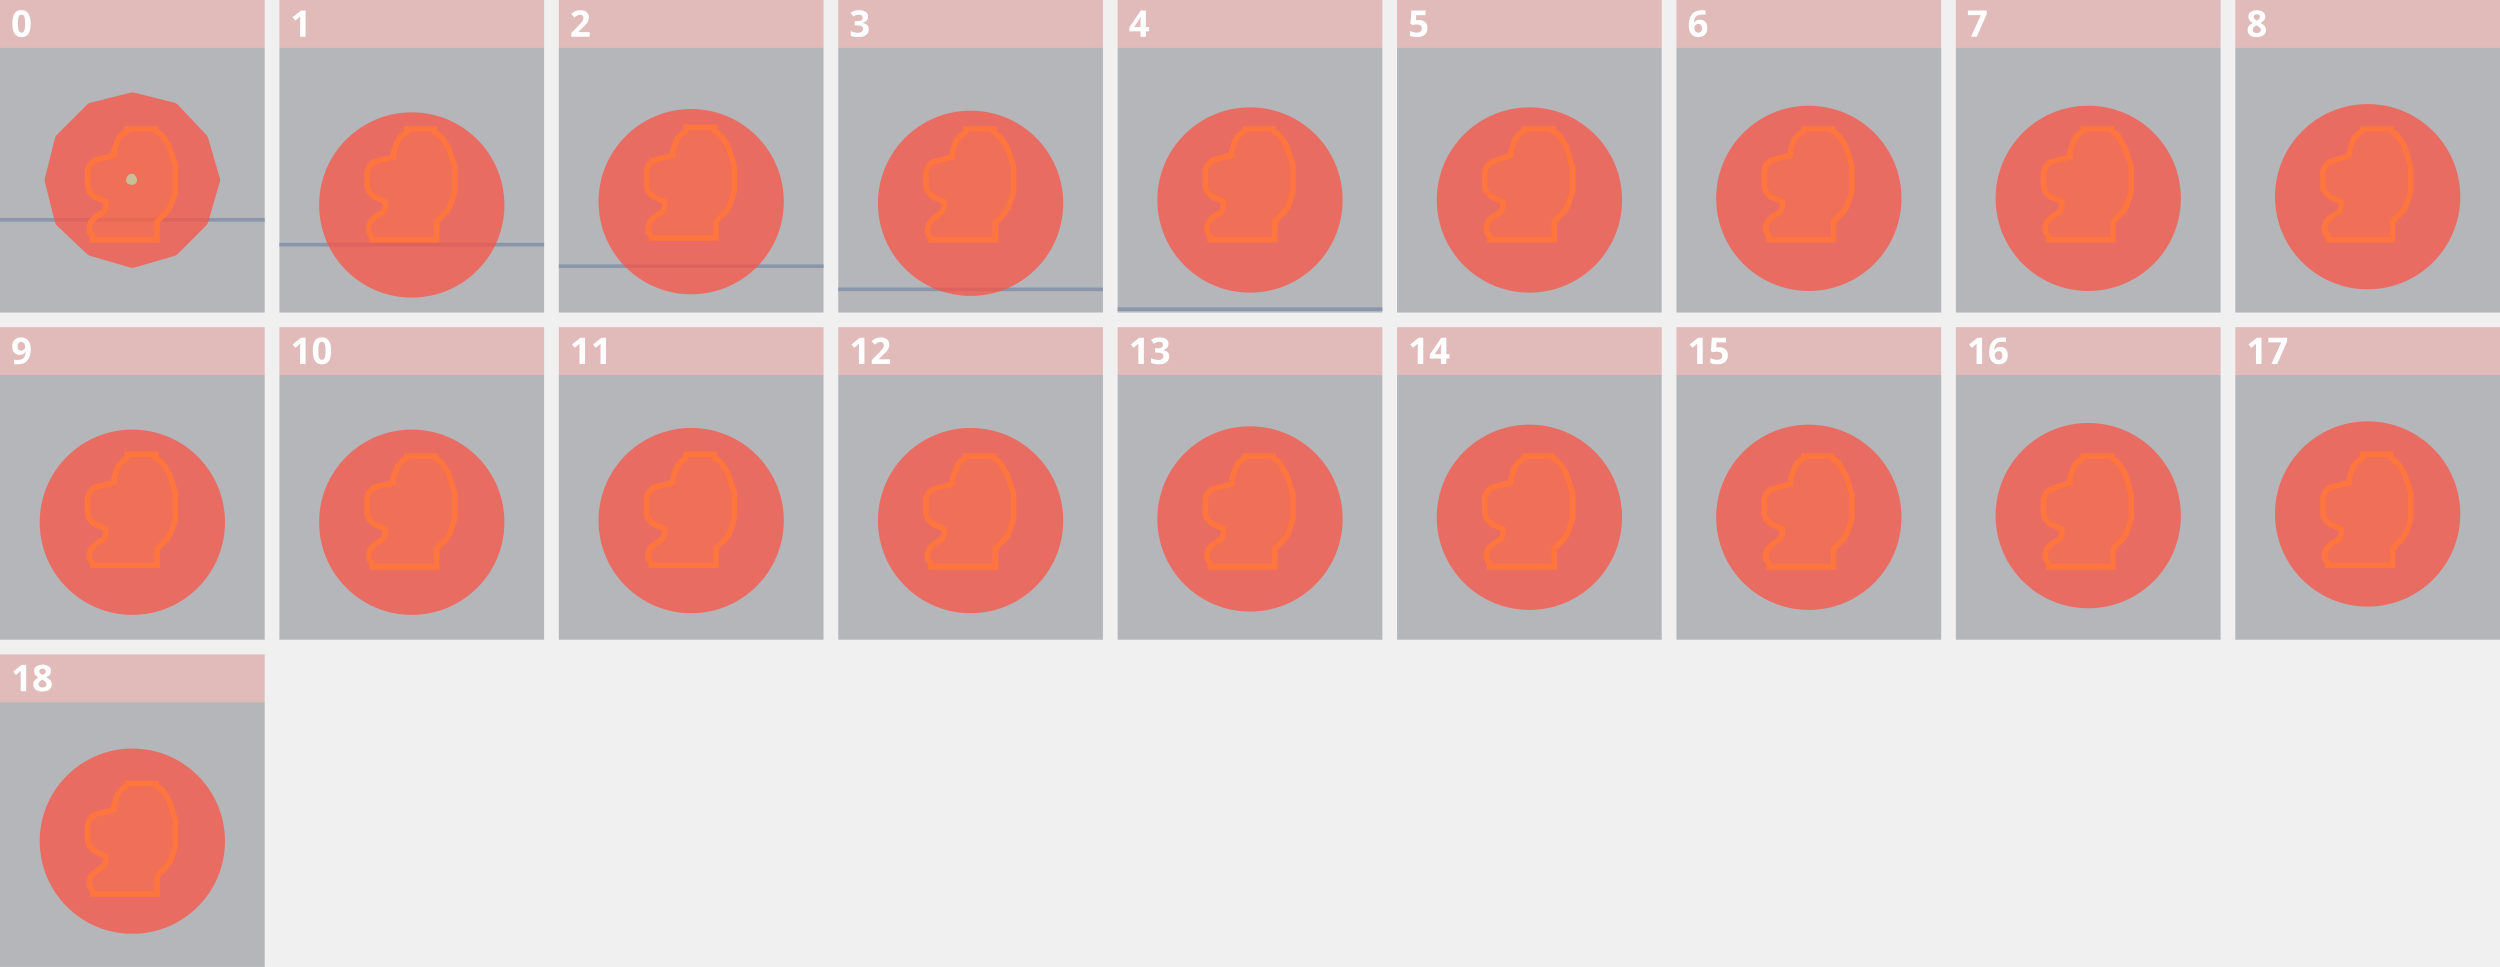
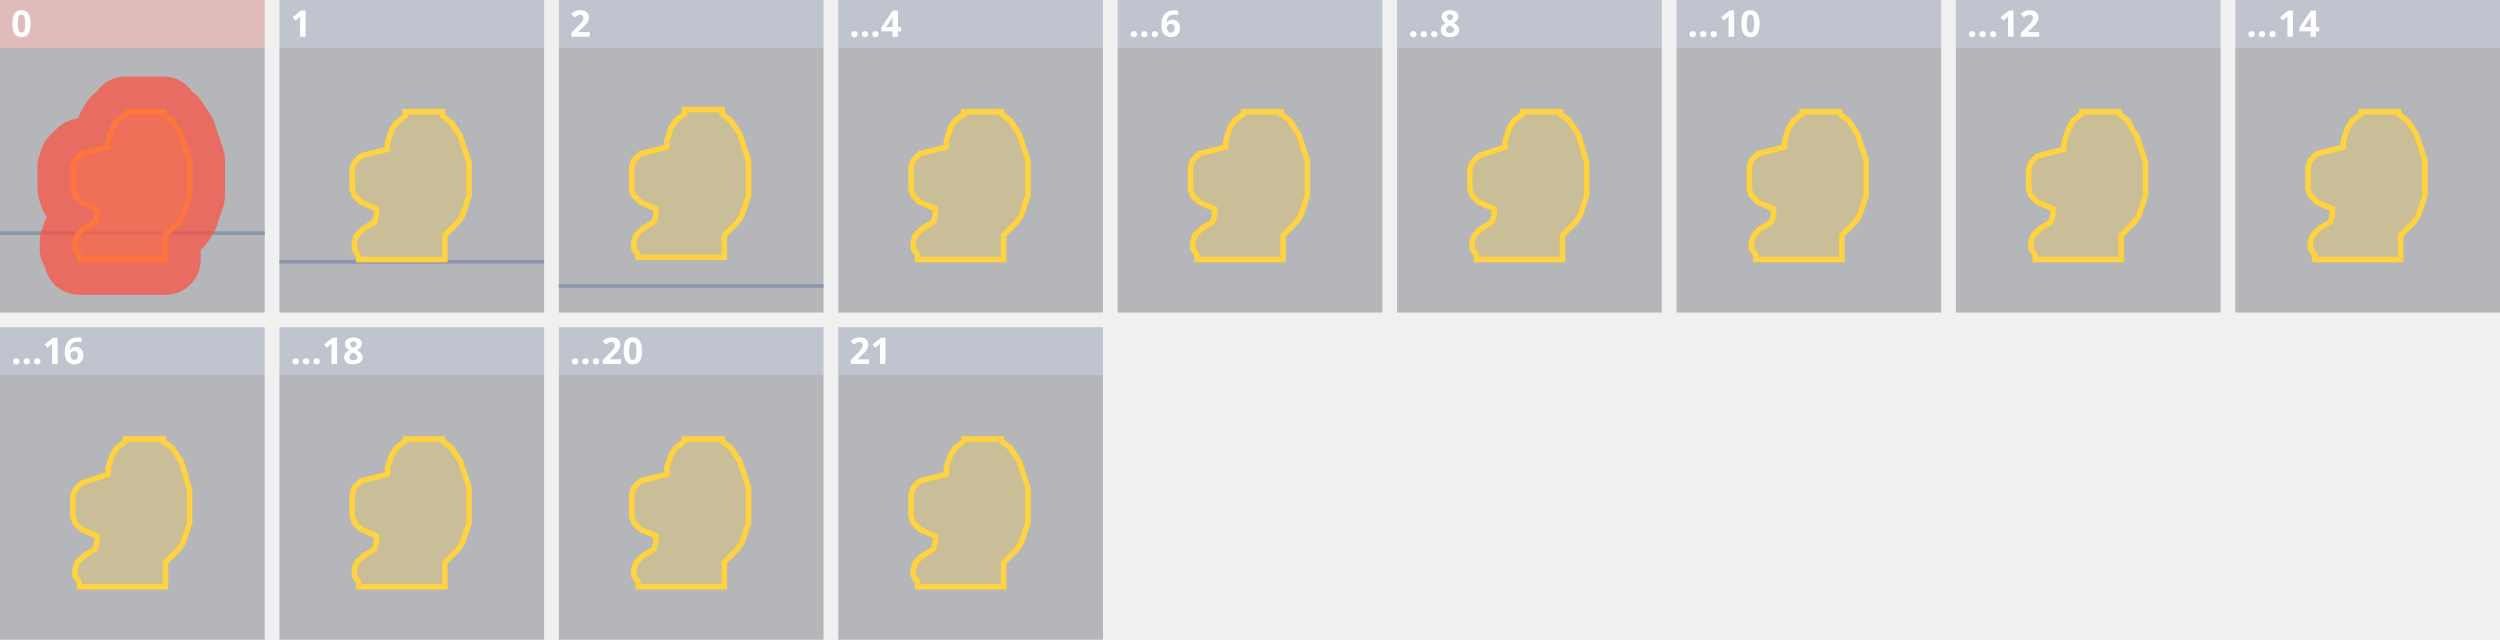
- <svg xmlns="http://www.w3.org/2000/svg" viewBox="0 0 680 263" width="680" height="263">
-   <style>text{font:bold 10px sans-serif;fill:#ffffff}.k{fill:#1b2230}.g{stroke:#8a96aa;stroke-width:2.22}use{stroke-width:3.33;fill-opacity:.28}.u{stroke:#ffd23f;fill:#ffd23f}.v{stroke:#4ade80;fill:#4ade80;fill-opacity:.6}.a{stroke:#e879f9;fill:#e879f9}.o{stroke:#22d3ee;fill:#22d3ee;fill-opacity:.5}.H{color:#ff4d3d;fill:#ff4d3d;opacity:.7}.G{color:#3b9cff;fill:#3b9cff;opacity:.75}.S{color:#ffa630;fill:#ffa630;opacity:.75}.T{color:#ffa630;fill:none;stroke:#ffa630;stroke-width:4.44;stroke-dasharray:8.9}.P{color:#c49bff;fill:none;stroke:#c49bff;stroke-width:2.22;stroke-dasharray:6.7}</style>
+ <svg xmlns="http://www.w3.org/2000/svg" viewBox="0 0 680 174" width="680" height="174">
+   <style>text{font:bold 10px sans-serif;fill:#ffffff}.k{fill:#1b2230}.g{stroke:#8a96aa;stroke-width:1.67}use{stroke-width:2.50;fill-opacity:.28}.u{stroke:#ffd23f;fill:#ffd23f}.v{stroke:#4ade80;fill:#4ade80;fill-opacity:.6}.a{stroke:#e879f9;fill:#e879f9}.o{stroke:#22d3ee;fill:#22d3ee;fill-opacity:.5}.H{color:#ff4d3d;fill:#ff4d3d;opacity:.7}.G{color:#3b9cff;fill:#3b9cff;opacity:.75}.S{color:#ffa630;fill:#ffa630;opacity:.75}.T{color:#ffa630;fill:none;stroke:#ffa630;stroke-width:3.33;stroke-dasharray:6.7}.P{color:#c49bff;fill:none;stroke:#c49bff;stroke-width:1.67;stroke-dasharray:5.0}</style>
  <defs>
    <path id="b0" d="M-3 -31L14 -31L14 -30L18 -27L20 -24L22 -21L23 -18L24 -15L25 -12L26 -9L26 -6L26 -3L26 0L26 4L26 7L25 10L24 13L23 16L21 19L18 22L15 25L15 28L15 31L15 34L15 36L-24 36L-24 34L-26 31L-26 28L-25 25L-22 22L-17 19L-16 16L-16 13L-23 10L-26 7L-27 4L-27 0L-27 -3L-27 -6L-26 -9L-23 -12L-11 -15L-11 -18L-10 -21L-9 -24L-7 -27L-3 -30Z" />
    <path id="b1" d="M-3 -31L14 -31L14 -29L18 -26L20 -23L22 -20L23 -17L24 -14L25 -11L26 -8L26 -5L26 -2L26 1L26 4L26 7L25 10L24 13L23 16L21 19L18 22L15 25L15 28L15 31L15 35L15 36L-24 36L-24 35L-26 31L-26 28L-25 25L-22 22L-17 19L-16 16L-16 13L-23 10L-26 7L-27 4L-27 1L-27 -2L-27 -5L-26 -8L-23 -11L-11 -14L-11 -17L-10 -20L-9 -23L-7 -26L-3 -29Z" />
    <path id="b2" d="M-3 -32L14 -32L14 -30L18 -27L20 -24L22 -21L23 -18L24 -15L25 -12L26 -9L26 -6L26 -3L26 0L26 4L26 7L25 10L24 13L23 16L21 19L18 22L15 25L15 28L15 31L15 34L15 35L-24 35L-24 34L-26 31L-26 28L-25 25L-22 22L-17 19L-16 16L-16 13L-23 10L-26 7L-27 4L-27 0L-27 -3L-27 -6L-26 -9L-23 -12L-11 -15L-11 -18L-10 -21L-9 -24L-7 -27L-3 -30Z" />
-     <path id="b3" d="M-3 -31L14 -31L14 -29L18 -26L20 -23L22 -20L23 -17L24 -14L25 -11L26 -8L26 -5L26 -2L26 1L26 4L26 7L25 10L24 13L23 16L21 19L18 23L15 26L15 29L15 32L15 35L15 36L-24 36L-24 35L-26 32L-26 29L-25 26L-22 23L-17 19L-16 16L-16 13L-23 10L-26 7L-27 4L-27 1L-27 -2L-27 -5L-26 -8L-23 -11L-11 -14L-11 -17L-10 -20L-9 -23L-7 -26L-3 -29Z" />
-     <path id="b4" d="M-3 -31L14 -31L14 -30L18 -27L20 -24L22 -21L23 -18L24 -15L25 -12L26 -9L26 -6L26 -3L26 1L26 4L26 7L25 10L24 13L23 16L21 19L18 22L15 25L15 28L15 31L15 34L15 36L-24 36L-24 34L-26 31L-26 28L-25 25L-22 22L-17 19L-16 16L-16 13L-23 10L-26 7L-27 4L-27 1L-27 -3L-27 -6L-26 -9L-23 -12L-11 -15L-11 -18L-10 -21L-9 -24L-7 -27L-3 -30Z" />
-     <path id="b5" d="M-3 -31L14 -31L14 -30L18 -27L20 -24L22 -21L23 -18L24 -15L25 -11L26 -8L26 -5L26 -2L26 1L26 4L26 7L25 10L24 13L23 16L21 19L18 22L15 25L15 28L15 31L15 34L15 36L-24 36L-24 34L-26 31L-26 28L-25 25L-22 22L-17 19L-16 16L-16 13L-23 10L-26 7L-27 4L-27 1L-27 -2L-27 -5L-26 -8L-23 -11L-11 -15L-11 -18L-10 -21L-9 -24L-7 -27L-3 -30Z" />
-     <path id="b6" d="M-3 -31L14 -31L14 -30L18 -27L20 -23L22 -20L23 -17L24 -14L25 -11L26 -8L26 -5L26 -2L26 1L26 4L26 7L25 10L24 13L23 16L21 19L18 22L15 25L15 28L15 31L15 34L15 36L-24 36L-24 34L-26 31L-26 28L-25 25L-22 22L-17 19L-16 16L-16 13L-23 10L-26 7L-27 4L-27 1L-27 -2L-27 -5L-26 -8L-23 -11L-11 -14L-11 -17L-10 -20L-9 -23L-7 -27L-3 -30Z" />
-     <rect id="K" x="-80" y="-80" width="160" height="160" class="k" />
+     <path id="b3" d="M-3 -31L14 -31L14 -30L18 -27L20 -24L22 -21L23 -18L24 -15L25 -12L26 -9L26 -6L26 -3L26 1L26 4L26 7L25 10L24 13L23 16L21 19L18 22L15 25L15 28L15 31L15 34L15 36L-24 36L-24 34L-26 31L-26 28L-25 25L-22 22L-17 19L-16 16L-16 13L-23 10L-26 7L-27 4L-27 1L-27 -3L-27 -6L-26 -9L-23 -12L-11 -15L-11 -18L-10 -21L-9 -24L-7 -27L-3 -30Z" />
+     <path id="b4" d="M-3 -31L14 -31L14 -30L18 -27L20 -24L22 -21L23 -18L24 -15L25 -11L26 -8L26 -5L26 -2L26 1L26 4L26 7L25 10L24 13L23 16L21 19L18 22L15 25L15 28L15 31L15 34L15 36L-24 36L-24 34L-26 31L-26 28L-25 25L-22 22L-17 19L-16 16L-16 13L-23 10L-26 7L-27 4L-27 1L-27 -2L-27 -5L-26 -8L-23 -11L-11 -15L-11 -18L-10 -21L-9 -24L-7 -27L-3 -30Z" />
+     <path id="b5" d="M-3 -31L14 -31L14 -30L18 -27L20 -23L22 -20L23 -17L24 -14L25 -11L26 -8L26 -5L26 -2L26 1L26 4L26 7L25 10L24 13L23 16L21 19L18 22L15 25L15 28L15 31L15 34L15 36L-24 36L-24 34L-26 31L-26 28L-25 25L-22 22L-17 19L-16 16L-16 13L-23 10L-26 7L-27 4L-27 1L-27 -2L-27 -5L-26 -8L-23 -11L-11 -14L-11 -17L-10 -20L-9 -23L-7 -27L-3 -30Z" />
+     <rect id="K" x="-60" y="-60" width="120" height="120" class="k" />
    <rect id="La" width="72" height="13" fill="#b8332b" />
+     <rect id="Le" width="72" height="13" fill="#46557a" />
  </defs>
  <use href="#La" x="0" y="0" />
  <text x="3" y="10">0</text>
-   <svg x="0" y="13" width="72" height="72" viewBox="-80 -80 160 160">
+   <svg x="0" y="13" width="72" height="72" viewBox="-60 -60 120 120">
    <use href="#K" />
-     <line x1="-80" y1="24" x2="80" y2="24" class="g" />
+     <line x1="-60" y1="24" x2="60" y2="24" class="g" />
    <use href="#b0" class="u" />
    <g class="H">
-       <path d="M-48 0L-42 -24L-24 -42L0 -48L24 -42L41 -24L48 0L41 24L24 41L0 48L-24 41L-42 24L-48 0L-9 0L-8 4L-5 7L0 8L4 7L7 4L8 0L7 -4L4 -8L0 -9L-5 -8L-8 -4L-9 0Z" stroke="currentColor" stroke-width="10" stroke-linejoin="round" />
+       <path d="M-3 -31L14 -31L14 -30L18 -27L20 -24L22 -21L23 -18L24 -15L25 -12L26 -9L26 -6L26 -3L26 0L26 4L26 7L25 10L24 13L23 16L21 19L18 22L15 25L15 28L15 31L15 34L15 36L-24 36L-24 34L-26 31L-26 28L-25 25L-22 22L-17 19L-16 16L-16 13L-23 10L-26 7L-27 4L-27 0L-27 -3L-27 -6L-26 -9L-23 -12L-11 -15L-11 -18L-10 -21L-9 -24L-7 -27L-3 -30Z" stroke="currentColor" stroke-width="32" stroke-linejoin="round" />
    </g>
  </svg>
-   <use href="#La" x="76" y="0" />
+   <use href="#Le" x="76" y="0" />
  <text x="79" y="10">1</text>
-   <svg x="76" y="13" width="72" height="72" viewBox="-80 -80 160 160">
+   <svg x="76" y="13" width="72" height="72" viewBox="-60 -60 120 120">
    <use href="#K" />
-     <line x1="-80" y1="39" x2="80" y2="39" class="g" />
+     <line x1="-60" y1="37" x2="60" y2="37" class="g" />
    <use href="#b1" class="u" />
-     <g class="H">
-       <circle cx="0" cy="15" r="56" />
-     </g>
  </svg>
-   <use href="#La" x="152" y="0" />
+   <use href="#Le" x="152" y="0" />
  <text x="155" y="10">2</text>
-   <svg x="152" y="13" width="72" height="72" viewBox="-80 -80 160 160">
+   <svg x="152" y="13" width="72" height="72" viewBox="-60 -60 120 120">
    <use href="#K" />
-     <line x1="-80" y1="52" x2="80" y2="52" class="g" />
+     <line x1="-60" y1="48" x2="60" y2="48" class="g" />
    <use href="#b2" class="u" />
-     <g class="H">
-       <circle cx="0" cy="13" r="56" />
-     </g>
  </svg>
-   <use href="#La" x="228" y="0" />
-   <text x="231" y="10">3</text>
-   <svg x="228" y="13" width="72" height="72" viewBox="-80 -80 160 160">
+   <use href="#Le" x="228" y="0" />
+   <text x="231" y="10">…4</text>
+   <svg x="228" y="13" width="72" height="72" viewBox="-60 -60 120 120">
    <use href="#K" />
-     <line x1="-80" y1="66" x2="80" y2="66" class="g" />
    <use href="#b3" class="u" />
-     <g class="H">
-       <circle cx="0" cy="14" r="56" />
-     </g>
  </svg>
-   <use href="#La" x="304" y="0" />
-   <text x="307" y="10">4</text>
-   <svg x="304" y="13" width="72" height="72" viewBox="-80 -80 160 160">
+   <use href="#Le" x="304" y="0" />
+   <text x="307" y="10">…6</text>
+   <svg x="304" y="13" width="72" height="72" viewBox="-60 -60 120 120">
    <use href="#K" />
-     <line x1="-80" y1="78" x2="80" y2="78" class="g" />
+     <use href="#b0" class="u" />
+   </svg>
+   <use href="#Le" x="380" y="0" />
+   <text x="383" y="10">…8</text>
+   <svg x="380" y="13" width="72" height="72" viewBox="-60 -60 120 120">
+     <use href="#K" />
    <use href="#b4" class="u" />
-     <g class="H">
-       <circle cx="0" cy="12" r="56" />
-     </g>
  </svg>
-   <use href="#La" x="380" y="0" />
-   <text x="383" y="10">5</text>
-   <svg x="380" y="13" width="72" height="72" viewBox="-80 -80 160 160">
+   <use href="#Le" x="456" y="0" />
+   <text x="459" y="10">…10</text>
+   <svg x="456" y="13" width="72" height="72" viewBox="-60 -60 120 120">
+     <use href="#K" />
+     <use href="#b3" class="u" />
+   </svg>
+   <use href="#Le" x="532" y="0" />
+   <text x="535" y="10">…12</text>
+   <svg x="532" y="13" width="72" height="72" viewBox="-60 -60 120 120">
    <use href="#K" />
    <use href="#b5" class="u" />
-     <g class="H">
-       <circle cx="0" cy="12" r="56" />
-     </g>
  </svg>
-   <use href="#La" x="456" y="0" />
-   <text x="459" y="10">6</text>
-   <svg x="456" y="13" width="72" height="72" viewBox="-80 -80 160 160">
+   <use href="#Le" x="608" y="0" />
+   <text x="611" y="10">…14</text>
+   <svg x="608" y="13" width="72" height="72" viewBox="-60 -60 120 120">
+     <use href="#K" />
+     <use href="#b3" class="u" />
+   </svg>
+   <use href="#Le" x="0" y="89" />
+   <text x="3" y="99">…16</text>
+   <svg x="0" y="102" width="72" height="72" viewBox="-60 -60 120 120">
+     <use href="#K" />
+     <use href="#b4" class="u" />
+   </svg>
+   <use href="#Le" x="76" y="89" />
+   <text x="79" y="99">…18</text>
+   <svg x="76" y="102" width="72" height="72" viewBox="-60 -60 120 120">
    <use href="#K" />
    <use href="#b0" class="u" />
-     <g class="H">
-       <circle cx="0" cy="11" r="56" />
-     </g>
  </svg>
-   <use href="#La" x="532" y="0" />
-   <text x="535" y="10">7</text>
-   <svg x="532" y="13" width="72" height="72" viewBox="-80 -80 160 160">
+   <use href="#Le" x="152" y="89" />
+   <text x="155" y="99">…20</text>
+   <svg x="152" y="102" width="72" height="72" viewBox="-60 -60 120 120">
    <use href="#K" />
-     <use href="#b6" class="u" />
-     <g class="H">
-       <circle cx="0" cy="11" r="56" />
-     </g>
+     <use href="#b3" class="u" />
  </svg>
-   <use href="#La" x="608" y="0" />
-   <text x="611" y="10">8</text>
-   <svg x="608" y="13" width="72" height="72" viewBox="-80 -80 160 160">
+   <use href="#Le" x="228" y="89" />
+   <text x="231" y="99">21</text>
+   <svg x="228" y="102" width="72" height="72" viewBox="-60 -60 120 120">
    <use href="#K" />
-     <use href="#b5" class="u" />
-     <g class="H">
-       <circle cx="0" cy="10" r="56" />
-     </g>
-   </svg>
-   <use href="#La" x="0" y="89" />
-   <text x="3" y="99">9</text>
-   <svg x="0" y="102" width="72" height="72" viewBox="-80 -80 160 160">
-     <use href="#K" />
-     <use href="#b2" class="u" />
-     <g class="H">
-       <circle cx="0" cy="9" r="56" />
-     </g>
-   </svg>
-   <use href="#La" x="76" y="89" />
-   <text x="79" y="99">10</text>
-   <svg x="76" y="102" width="72" height="72" viewBox="-80 -80 160 160">
-     <use href="#K" />
-     <use href="#b4" class="u" />
-     <g class="H">
-       <circle cx="0" cy="9" r="56" />
-     </g>
-   </svg>
-   <use href="#La" x="152" y="89" />
-   <text x="155" y="99">11</text>
-   <svg x="152" y="102" width="72" height="72" viewBox="-80 -80 160 160">
-     <use href="#K" />
-     <use href="#b2" class="u" />
-     <g class="H">
-       <circle cx="0" cy="8" r="56" />
-     </g>
-   </svg>
-   <use href="#La" x="228" y="89" />
-   <text x="231" y="99">12</text>
-   <svg x="228" y="102" width="72" height="72" viewBox="-80 -80 160 160">
-     <use href="#K" />
-     <use href="#b6" class="u" />
-     <g class="H">
-       <circle cx="0" cy="8" r="56" />
-     </g>
-   </svg>
-   <use href="#La" x="304" y="89" />
-   <text x="307" y="99">13</text>
-   <svg x="304" y="102" width="72" height="72" viewBox="-80 -80 160 160">
-     <use href="#K" />
-     <use href="#b6" class="u" />
-     <g class="H">
-       <circle cx="0" cy="7" r="56" />
-     </g>
-   </svg>
-   <use href="#La" x="380" y="89" />
-   <text x="383" y="99">14</text>
-   <svg x="380" y="102" width="72" height="72" viewBox="-80 -80 160 160">
-     <use href="#K" />
-     <use href="#b4" class="u" />
-     <g class="H">
-       <circle cx="0" cy="6" r="56" />
-     </g>
-   </svg>
-   <use href="#La" x="456" y="89" />
-   <text x="459" y="99">15</text>
-   <svg x="456" y="102" width="72" height="72" viewBox="-80 -80 160 160">
-     <use href="#K" />
-     <use href="#b6" class="u" />
-     <g class="H">
-       <circle cx="0" cy="6" r="56" />
-     </g>
-   </svg>
-   <use href="#La" x="532" y="89" />
-   <text x="535" y="99">16</text>
-   <svg x="532" y="102" width="72" height="72" viewBox="-80 -80 160 160">
-     <use href="#K" />
-     <use href="#b5" class="u" />
-     <g class="H">
-       <circle cx="0" cy="5" r="56" />
-     </g>
-   </svg>
-   <use href="#La" x="608" y="89" />
-   <text x="611" y="99">17</text>
-   <svg x="608" y="102" width="72" height="72" viewBox="-80 -80 160 160">
-     <use href="#K" />
-     <use href="#b2" class="u" />
-     <g class="H">
-       <circle cx="0" cy="4" r="56" />
-     </g>
-   </svg>
-   <use href="#La" x="0" y="178" />
-   <text x="3" y="188">18</text>
-   <svg x="0" y="191" width="72" height="72" viewBox="-80 -80 160 160">
-     <use href="#K" />
-     <use href="#b0" class="u" />
-     <g class="H">
-       <circle cx="0" cy="4" r="56" />
-     </g>
+     <use href="#b3" class="u" />
  </svg>
</svg>
